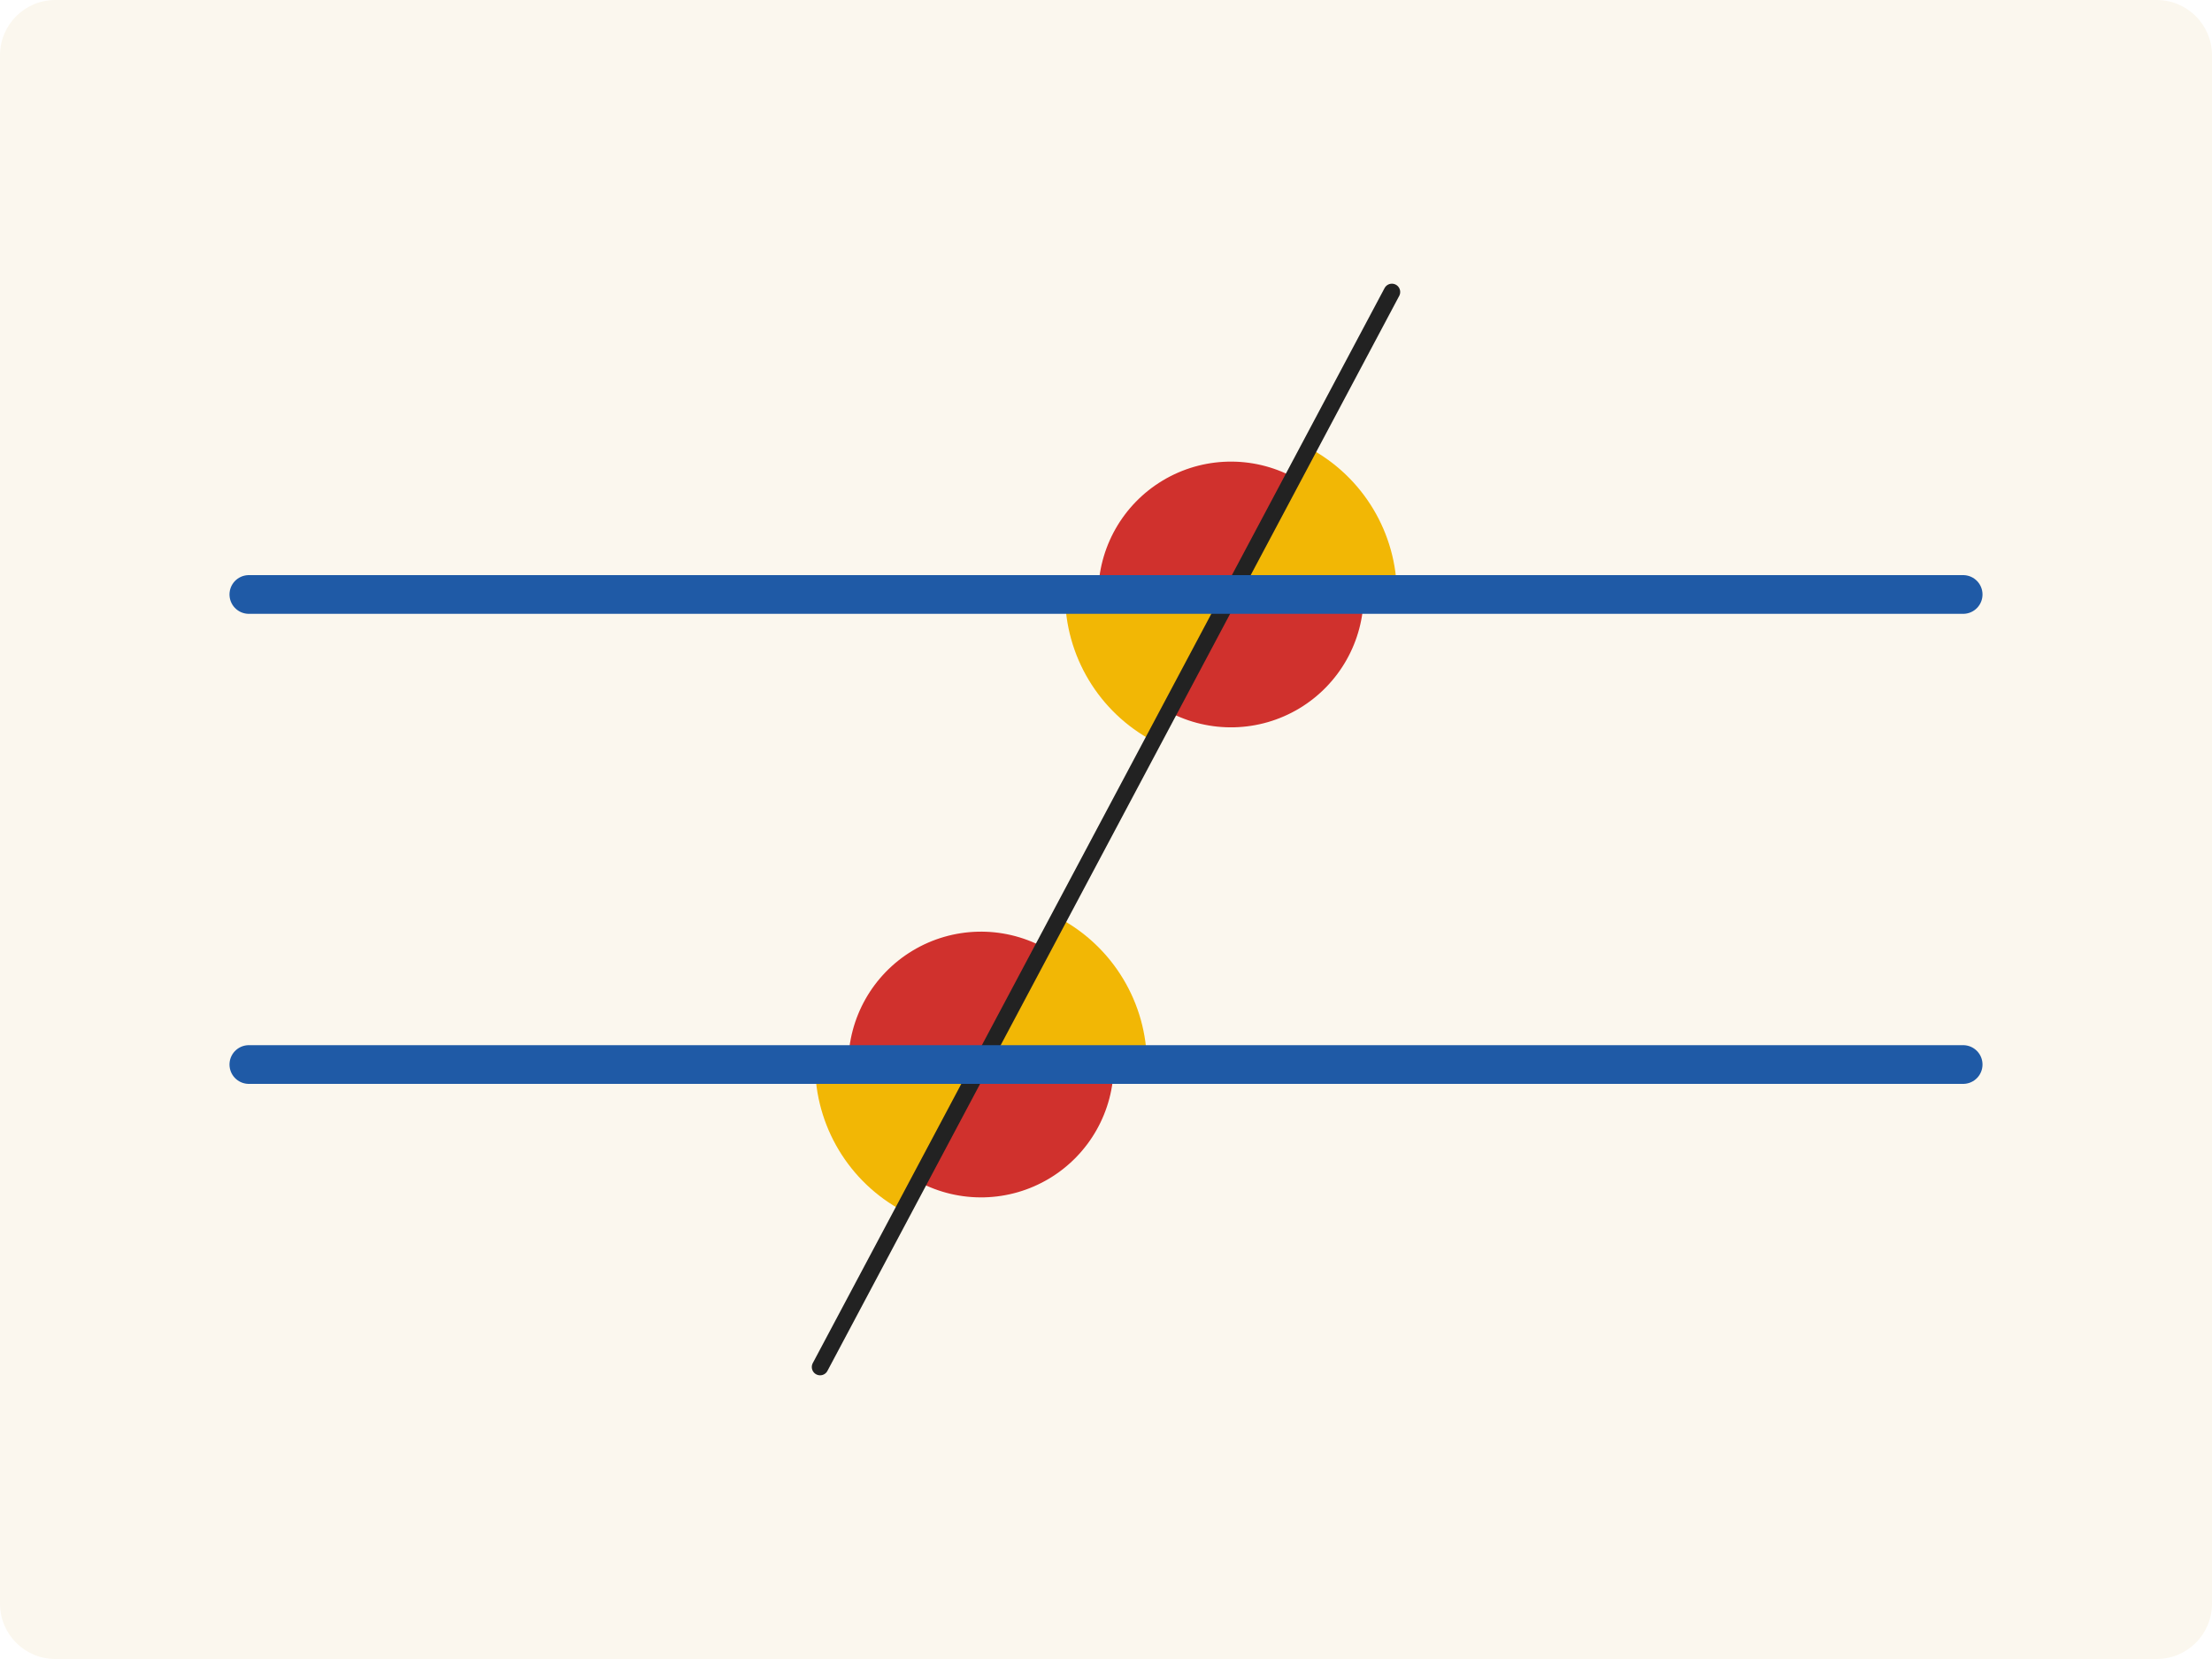
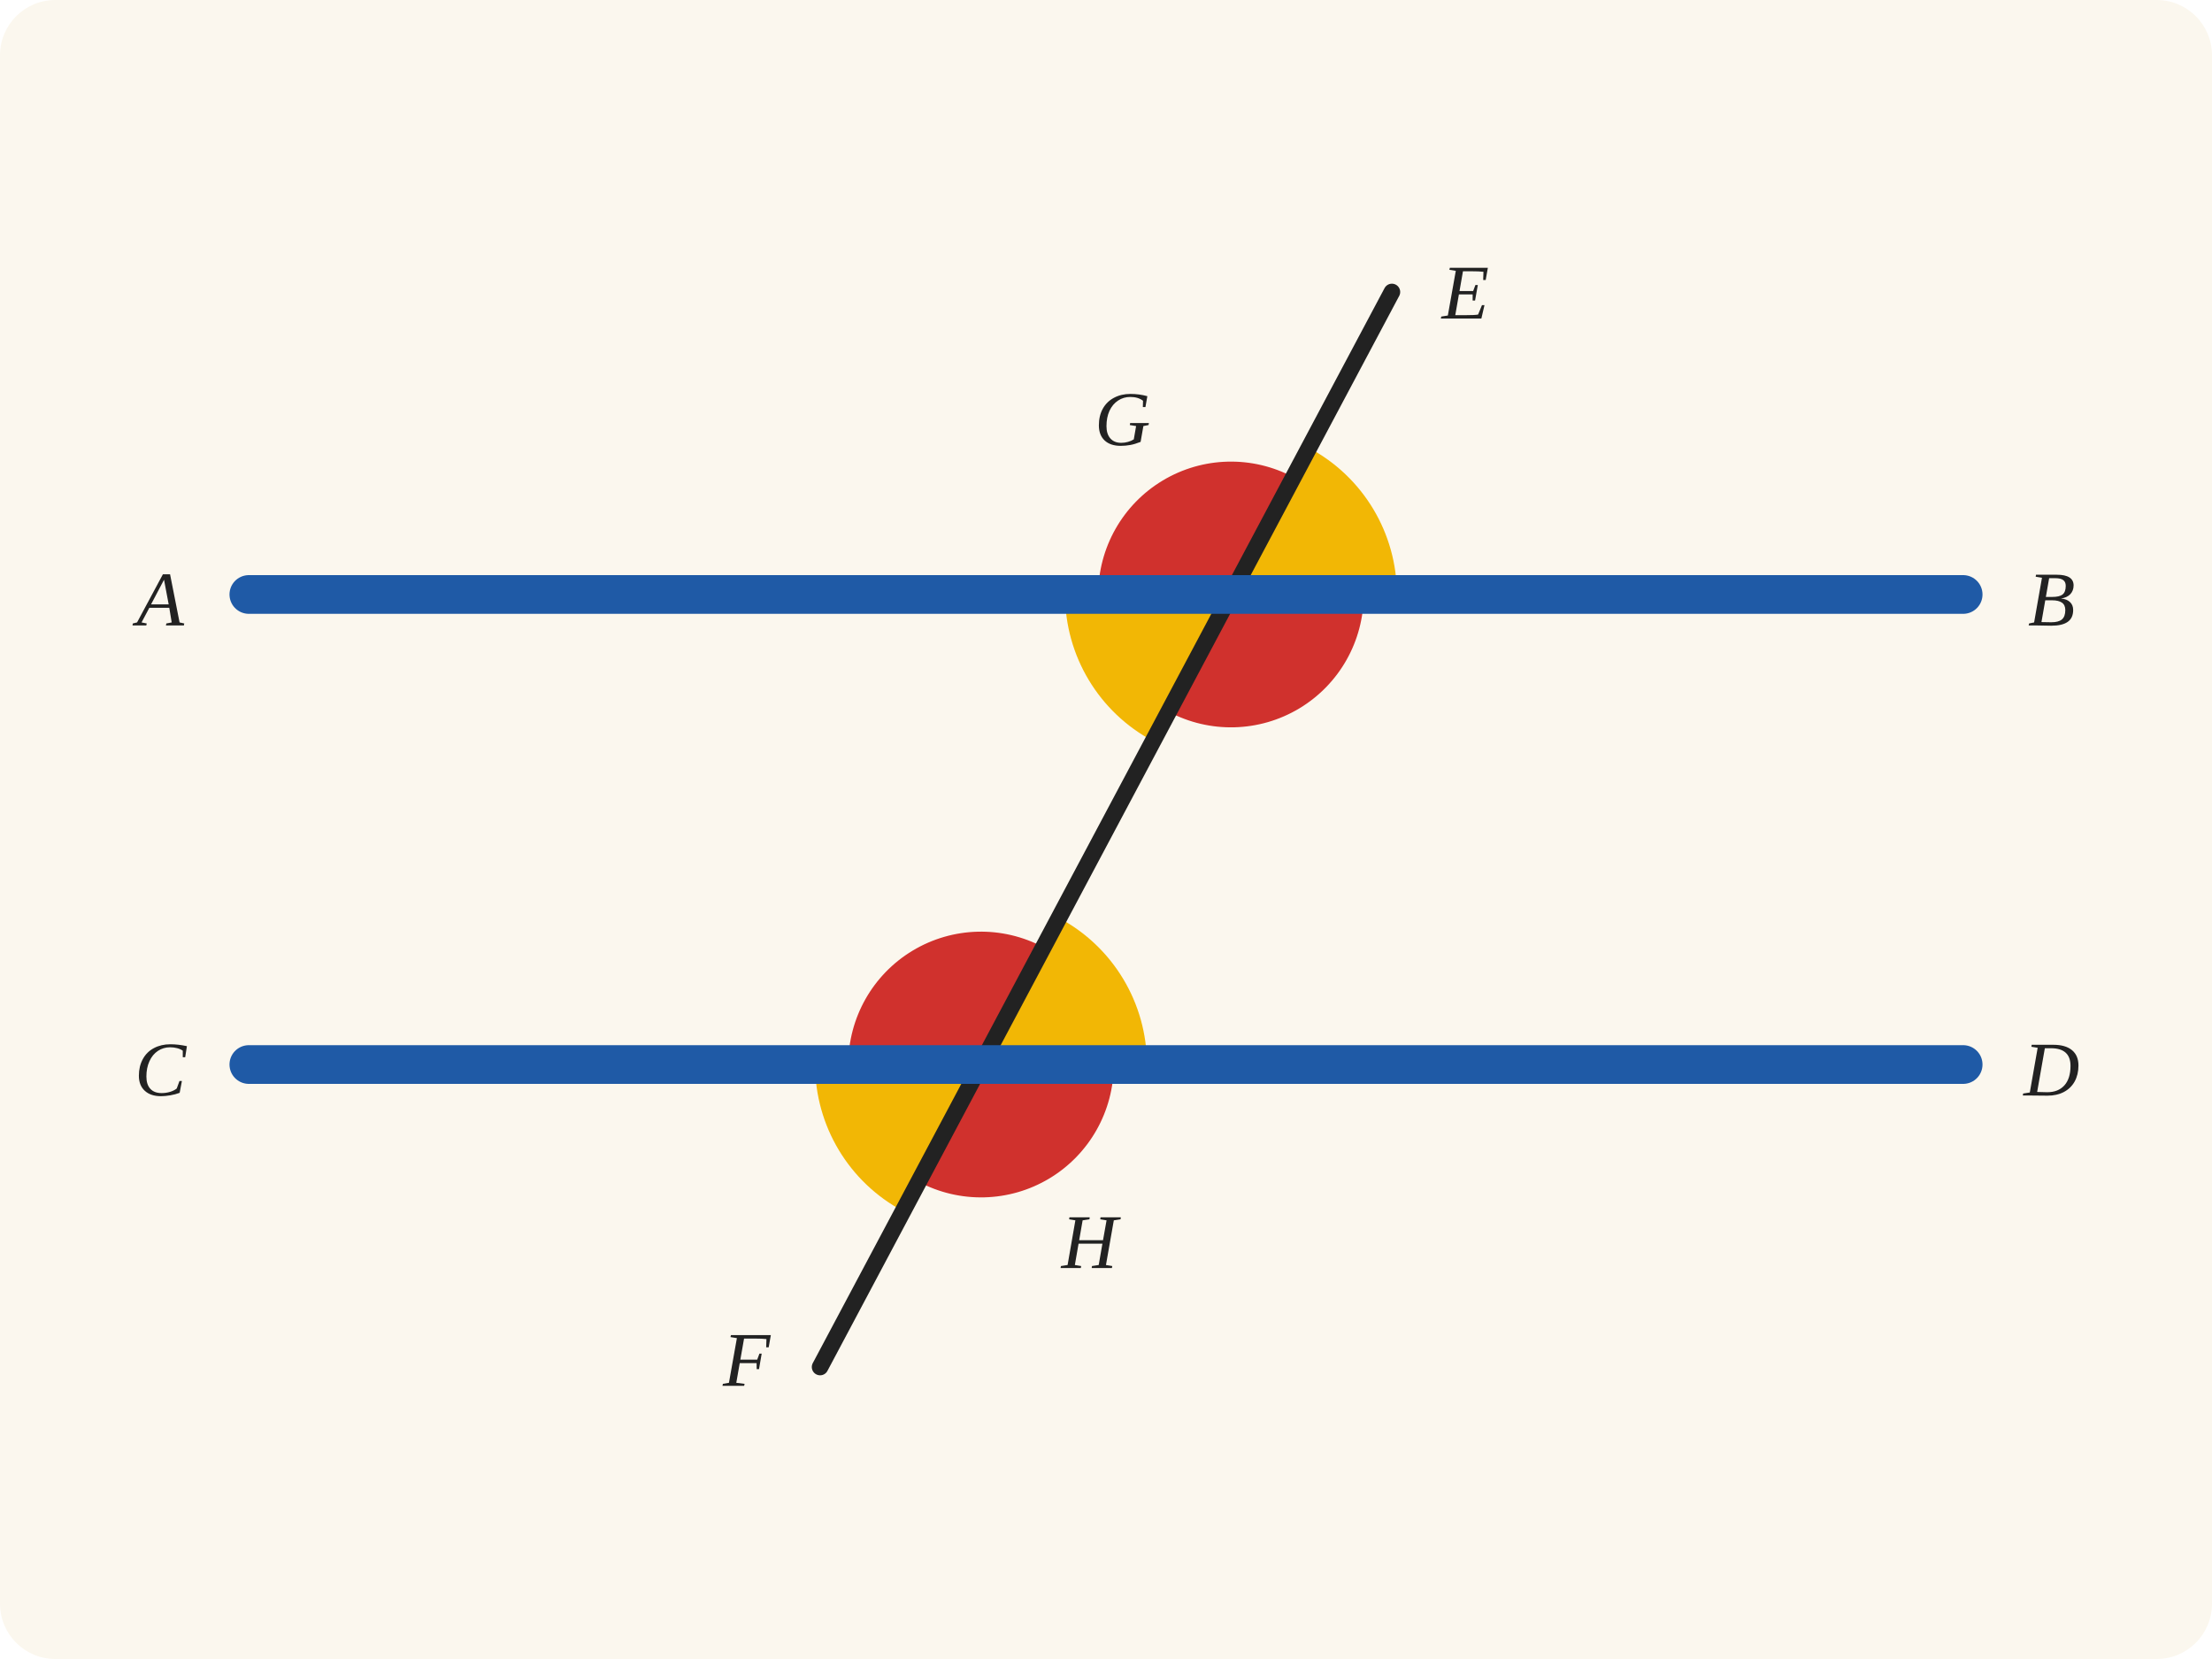
<svg xmlns="http://www.w3.org/2000/svg" viewBox="0 0 400 300" font-family="Georgia, 'Times New Roman', serif">
  <rect x="0" y="0" width="400" height="300" rx="10" fill="#fbf7ee" />
  <path d="M222.6,107.5 L236.7,81.0 A30,30 0 0,1 252.6,107.5 Z" fill="#f2b705" />
  <path d="M222.6,107.5 L208.5,134.0 A30,30 0 0,1 192.6,107.5 Z" fill="#f2b705" />
  <path d="M222.6,107.5 L246.6,107.5 A24,24 0 0,1 211.3,128.7 Z" fill="#d0312d" />
  <path d="M222.6,107.5 L198.6,107.5 A24,24 0 0,1 233.9,86.3 Z" fill="#d0312d" />
  <path d="M177.4,192.5 L191.5,166.0 A30,30 0 0,1 207.4,192.5 Z" fill="#f2b705" />
  <path d="M177.4,192.5 L163.3,219.0 A30,30 0 0,1 147.4,192.5 Z" fill="#f2b705" />
  <path d="M177.4,192.5 L201.4,192.5 A24,24 0 0,1 166.1,213.7 Z" fill="#d0312d" />
  <path d="M177.4,192.5 L153.4,192.5 A24,24 0 0,1 188.7,171.3 Z" fill="#d0312d" />
  <line x1="251.7" y1="52.8" x2="148.3" y2="247.2" stroke="#222222" stroke-width="3" stroke-linecap="round" />
  <line x1="45.0" y1="107.5" x2="355.0" y2="107.5" stroke="#1f5aa6" stroke-width="7" stroke-linecap="round" />
  <line x1="45.0" y1="192.5" x2="355.0" y2="192.5" stroke="#1f5aa6" stroke-width="7" stroke-linecap="round" />
+   <g font-style="italic" font-size="14" fill="#222222" text-anchor="middle">
+     <text x="29" y="113.1">A</text>
+     <text x="371" y="113.1">B</text>
+     <text x="29" y="198.1">C</text>
+     <text x="371" y="198.1">D</text>
+     <text x="265" y="57.6">E</text>
+     <text x="135" y="250.6">F</text>
+     <text x="203" y="80.5">G</text>
+     <text x="197" y="229.3">H</text>
+   </g>
</svg>
